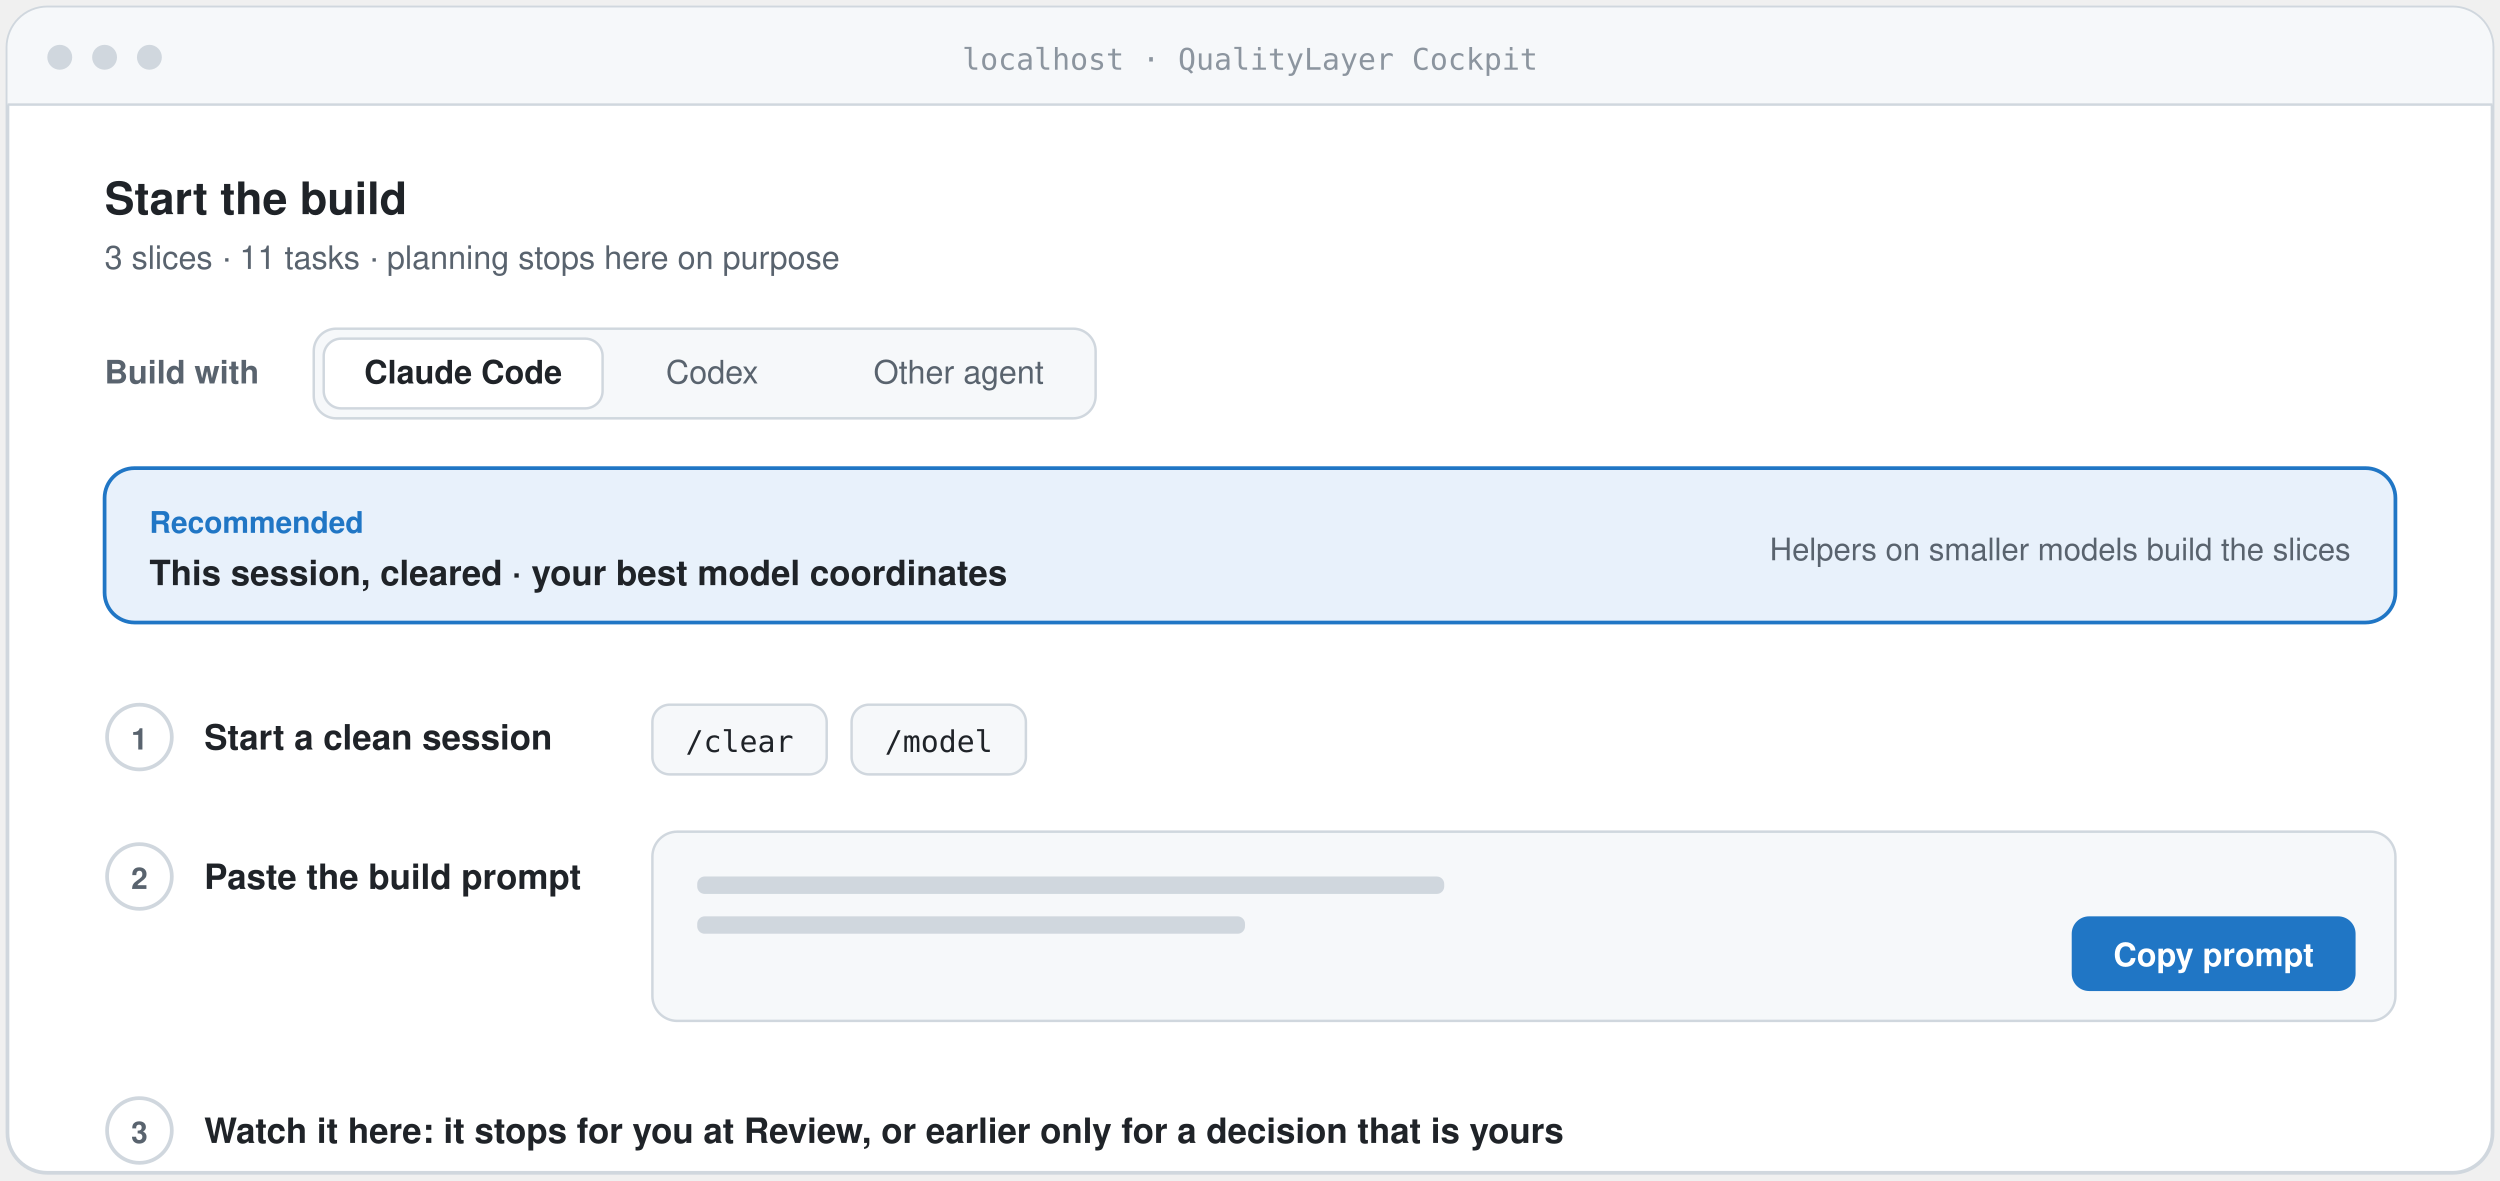
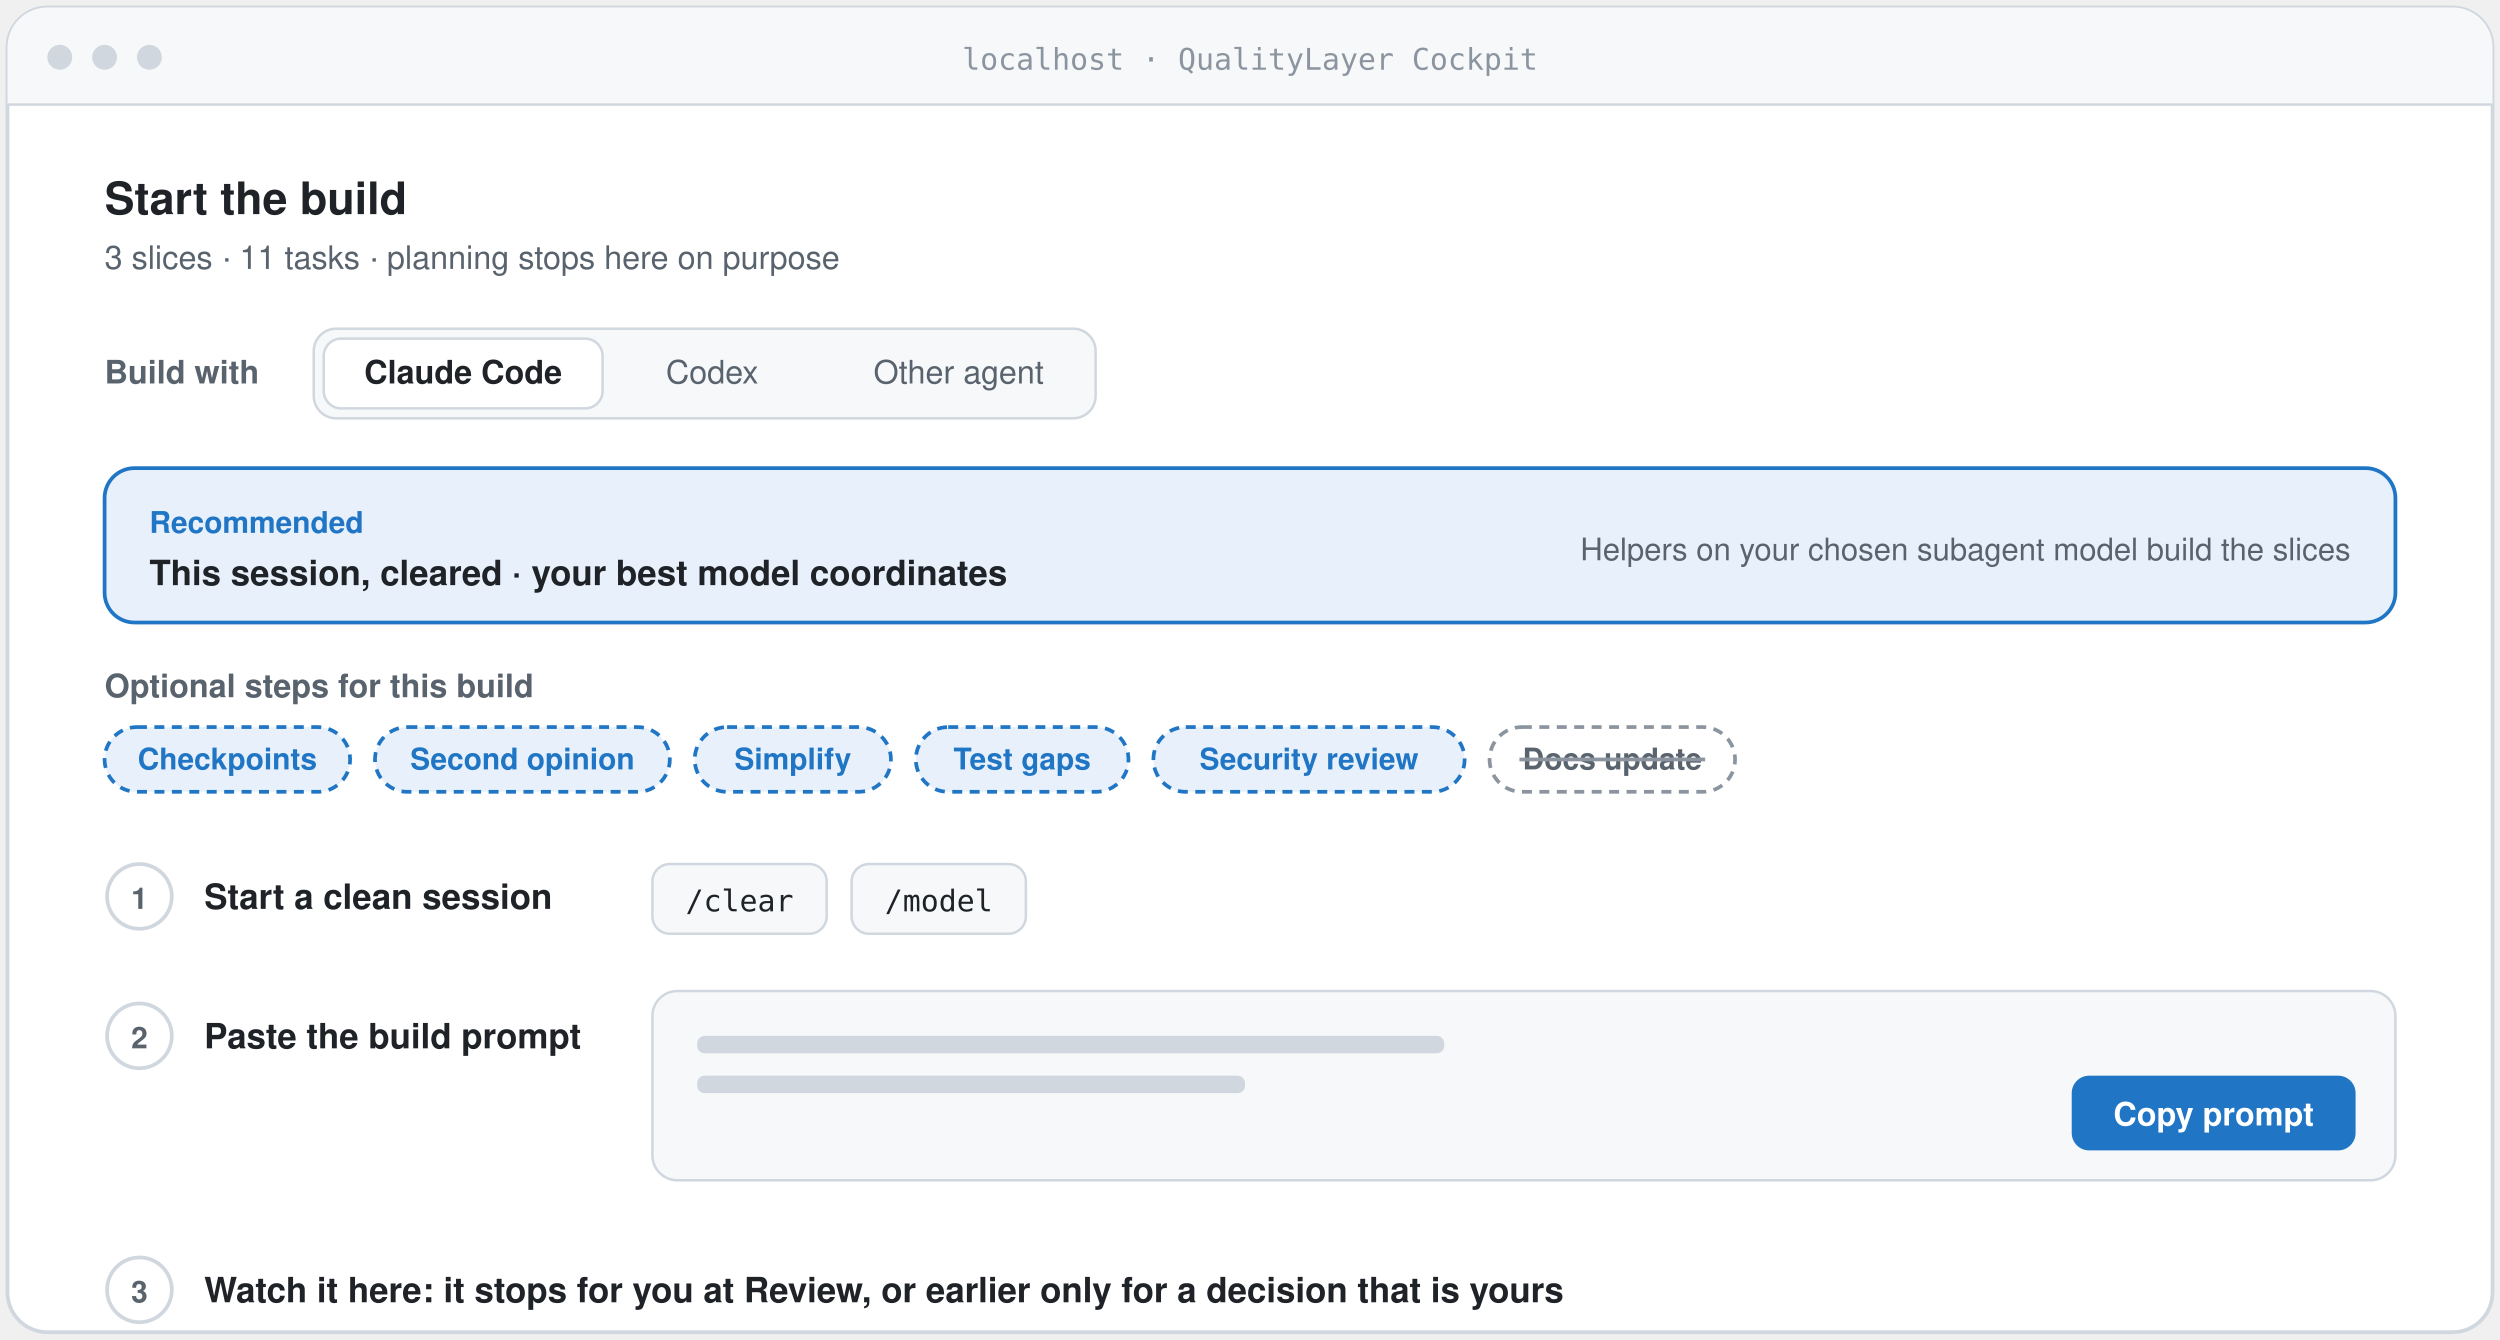
- <svg xmlns="http://www.w3.org/2000/svg" width="1004" height="474" viewBox="-2 -2 1004 474" role="img" aria-label="The Cockpit handoff: choose the agent that builds, a recommended setup, launch steps and the build prompt">
-   <rect x="1" y="1" width="998" height="468" rx="16" fill="#ffffff" stroke="#d0d7de" stroke-width="1.5" />
+ <svg xmlns="http://www.w3.org/2000/svg" width="1004" height="538" viewBox="-2 -2 1004 538" role="img" aria-label="The Cockpit handoff: choose the agent that builds, a recommended setup, switches for the optional steps, launch steps and the build prompt">
+   <rect x="1" y="1" width="998" height="532" rx="16" fill="#ffffff" stroke="#d0d7de" stroke-width="1.5" />
  <path d="M1 17 a16 16 0 0 1 16 -16 H983 a16 16 0 0 1 16 16 V40 H1 Z" fill="#f6f8fa" />
  <line x1="1" y1="40" x2="999" y2="40" stroke="#d0d7de" />
  <circle cx="22" cy="21" r="5" fill="#d0d7de" />
  <circle cx="40" cy="21" r="5" fill="#d0d7de" />
  <circle cx="58" cy="21" r="5" fill="#d0d7de" />
  <text x="500.0" y="26" font-family="ui-monospace, SFMono-Regular, Menlo, Consolas, monospace" font-size="12" font-weight="500" fill="#8c959f" text-anchor="middle">localhost · QualityLayer Cockpit</text>
  <text x="40" y="84" font-family="-apple-system, BlinkMacSystemFont, 'Segoe UI', 'Helvetica Neue', Helvetica, Arial, sans-serif" font-size="18" font-weight="650" fill="#1f2328" text-anchor="start">Start the build</text>
  <text x="40" y="106" font-family="-apple-system, BlinkMacSystemFont, 'Segoe UI', 'Helvetica Neue', Helvetica, Arial, sans-serif" font-size="13" font-weight="400" fill="#59636e" text-anchor="start">3 slices · 11 tasks · planning stops here on purpose</text>
  <text x="40" y="152" font-family="-apple-system, BlinkMacSystemFont, 'Segoe UI', 'Helvetica Neue', Helvetica, Arial, sans-serif" font-size="13" font-weight="600" fill="#59636e" text-anchor="start">Build with</text>
  <rect x="124" y="130" width="314" height="36" rx="9" fill="#f6f8fa" stroke="#d0d7de" />
  <rect x="128" y="134" width="112" height="28" rx="7" fill="#ffffff" stroke="#d0d7de" />
  <text x="184.0" y="152" font-family="-apple-system, BlinkMacSystemFont, 'Segoe UI', 'Helvetica Neue', Helvetica, Arial, sans-serif" font-size="13" font-weight="600" fill="#1f2328" text-anchor="middle">Claude Code</text>
  <text x="284.0" y="152" font-family="-apple-system, BlinkMacSystemFont, 'Segoe UI', 'Helvetica Neue', Helvetica, Arial, sans-serif" font-size="13" font-weight="500" fill="#59636e" text-anchor="middle">Codex</text>
  <text x="383.0" y="152" font-family="-apple-system, BlinkMacSystemFont, 'Segoe UI', 'Helvetica Neue', Helvetica, Arial, sans-serif" font-size="13" font-weight="500" fill="#59636e" text-anchor="middle">Other agent</text>
  <rect x="40" y="186" width="920" height="62" rx="12" fill="#e8f1fb" stroke="#2076c5" stroke-width="1.5" />
  <text x="58" y="212" font-family="-apple-system, BlinkMacSystemFont, 'Segoe UI', 'Helvetica Neue', Helvetica, Arial, sans-serif" font-size="12" font-weight="650" fill="#2076c5" text-anchor="start">Recommended</text>
  <text x="58" y="233" font-family="-apple-system, BlinkMacSystemFont, 'Segoe UI', 'Helvetica Neue', Helvetica, Arial, sans-serif" font-size="14" font-weight="600" fill="#1f2328" text-anchor="start">This session, cleared · your best model coordinates</text>
-   <text x="942" y="223" font-family="-apple-system, BlinkMacSystemFont, 'Segoe UI', 'Helvetica Neue', Helvetica, Arial, sans-serif" font-size="12.5" font-weight="400" fill="#59636e" text-anchor="end">Helpers on smaller models build the slices</text>
-   <circle cx="54" cy="294" r="13" fill="none" stroke="#d0d7de" stroke-width="1.5" />
-   <text x="54" y="299" font-family="-apple-system, BlinkMacSystemFont, 'Segoe UI', 'Helvetica Neue', Helvetica, Arial, sans-serif" font-size="12" font-weight="650" fill="#59636e" text-anchor="middle">1</text>
-   <text x="80" y="299" font-family="-apple-system, BlinkMacSystemFont, 'Segoe UI', 'Helvetica Neue', Helvetica, Arial, sans-serif" font-size="14" font-weight="600" fill="#1f2328" text-anchor="start">Start a clean session</text>
-   <rect x="260" y="281" width="70" height="28" rx="7" fill="#f6f8fa" stroke="#d0d7de" />
-   <text x="295.0" y="300" font-family="ui-monospace, SFMono-Regular, Menlo, Consolas, monospace" font-size="12" font-weight="500" fill="#1f2328" text-anchor="middle">/clear</text>
-   <rect x="340" y="281" width="70" height="28" rx="7" fill="#f6f8fa" stroke="#d0d7de" />
-   <text x="375.0" y="300" font-family="ui-monospace, SFMono-Regular, Menlo, Consolas, monospace" font-size="12" font-weight="500" fill="#1f2328" text-anchor="middle">/model</text>
-   <circle cx="54" cy="350" r="13" fill="none" stroke="#d0d7de" stroke-width="1.5" />
-   <text x="54" y="355" font-family="-apple-system, BlinkMacSystemFont, 'Segoe UI', 'Helvetica Neue', Helvetica, Arial, sans-serif" font-size="12" font-weight="650" fill="#59636e" text-anchor="middle">2</text>
-   <text x="80" y="355" font-family="-apple-system, BlinkMacSystemFont, 'Segoe UI', 'Helvetica Neue', Helvetica, Arial, sans-serif" font-size="14" font-weight="600" fill="#1f2328" text-anchor="start">Paste the build prompt</text>
-   <rect x="260" y="332" width="700" height="76" rx="10" fill="#f6f8fa" stroke="#d0d7de" />
-   <rect x="278" y="350" width="300" height="7" rx="3" fill="#d0d7de" />
-   <rect x="278" y="366" width="220" height="7" rx="3" fill="#d0d7de" />
-   <rect x="830" y="366" width="114" height="30" rx="7" fill="#2076c5" />
-   <text x="887" y="386" font-family="-apple-system, BlinkMacSystemFont, 'Segoe UI', 'Helvetica Neue', Helvetica, Arial, sans-serif" font-size="13" font-weight="650" fill="#ffffff" text-anchor="middle">Copy prompt</text>
-   <circle cx="54" cy="452" r="13" fill="none" stroke="#d0d7de" stroke-width="1.5" />
-   <text x="54" y="457" font-family="-apple-system, BlinkMacSystemFont, 'Segoe UI', 'Helvetica Neue', Helvetica, Arial, sans-serif" font-size="12" font-weight="650" fill="#59636e" text-anchor="middle">3</text>
-   <text x="80" y="457" font-family="-apple-system, BlinkMacSystemFont, 'Segoe UI', 'Helvetica Neue', Helvetica, Arial, sans-serif" font-size="14" font-weight="600" fill="#1f2328" text-anchor="start">Watch it here: it stops for you at Review, or earlier only for a decision that is yours</text>
+   <text x="942" y="223" font-family="-apple-system, BlinkMacSystemFont, 'Segoe UI', 'Helvetica Neue', Helvetica, Arial, sans-serif" font-size="12.5" font-weight="400" fill="#59636e" text-anchor="end">Helpers on your chosen subagent model build the slices</text>
+   <text x="40" y="278" font-family="-apple-system, BlinkMacSystemFont, 'Segoe UI', 'Helvetica Neue', Helvetica, Arial, sans-serif" font-size="13" font-weight="600" fill="#59636e" text-anchor="start">Optional steps for this build</text>
+   <rect x="40" y="290" width="98.6" height="26" rx="13" fill="#e8f1fb" stroke="#2076c5" stroke-width="1.5" stroke-dasharray="4 3" />
+   <text x="89.3" y="307" font-family="-apple-system, BlinkMacSystemFont, 'Segoe UI', 'Helvetica Neue', Helvetica, Arial, sans-serif" font-size="12" font-weight="600" fill="#2076c5" text-anchor="middle">Checkpoints</text>
+   <rect x="148.6" y="290" width="118.4" height="26" rx="13" fill="#e8f1fb" stroke="#2076c5" stroke-width="1.5" stroke-dasharray="4 3" />
+   <text x="207.8" y="307" font-family="-apple-system, BlinkMacSystemFont, 'Segoe UI', 'Helvetica Neue', Helvetica, Arial, sans-serif" font-size="12" font-weight="600" fill="#2076c5" text-anchor="middle">Second opinion</text>
+   <rect x="277.0" y="290" width="78.8" height="26" rx="13" fill="#e8f1fb" stroke="#2076c5" stroke-width="1.5" stroke-dasharray="4 3" />
+   <text x="316.4" y="307" font-family="-apple-system, BlinkMacSystemFont, 'Segoe UI', 'Helvetica Neue', Helvetica, Arial, sans-serif" font-size="12" font-weight="600" fill="#2076c5" text-anchor="middle">Simplify</text>
+   <rect x="365.8" y="290" width="85.4" height="26" rx="13" fill="#e8f1fb" stroke="#2076c5" stroke-width="1.5" stroke-dasharray="4 3" />
+   <text x="408.5" y="307" font-family="-apple-system, BlinkMacSystemFont, 'Segoe UI', 'Helvetica Neue', Helvetica, Arial, sans-serif" font-size="12" font-weight="600" fill="#2076c5" text-anchor="middle">Test gaps</text>
+   <rect x="461.2" y="290" width="125.0" height="26" rx="13" fill="#e8f1fb" stroke="#2076c5" stroke-width="1.5" stroke-dasharray="4 3" />
+   <text x="523.7" y="307" font-family="-apple-system, BlinkMacSystemFont, 'Segoe UI', 'Helvetica Neue', Helvetica, Arial, sans-serif" font-size="12" font-weight="600" fill="#2076c5" text-anchor="middle">Security review</text>
+   <rect x="596.2" y="290" width="98.6" height="26" rx="13" fill="#ffffff" stroke="#8c959f" stroke-width="1.5" stroke-dasharray="4 3" />
+   <text x="645.5" y="307" font-family="-apple-system, BlinkMacSystemFont, 'Segoe UI', 'Helvetica Neue', Helvetica, Arial, sans-serif" font-size="12" font-weight="600" fill="#59636e" text-anchor="middle">Docs update</text>
+   <line x1="608.2" y1="303" x2="682.8" y2="303" stroke="#8c959f" stroke-width="1.5" />
+   <circle cx="54" cy="358" r="13" fill="none" stroke="#d0d7de" stroke-width="1.5" />
+   <text x="54" y="363" font-family="-apple-system, BlinkMacSystemFont, 'Segoe UI', 'Helvetica Neue', Helvetica, Arial, sans-serif" font-size="12" font-weight="650" fill="#59636e" text-anchor="middle">1</text>
+   <text x="80" y="363" font-family="-apple-system, BlinkMacSystemFont, 'Segoe UI', 'Helvetica Neue', Helvetica, Arial, sans-serif" font-size="14" font-weight="600" fill="#1f2328" text-anchor="start">Start a clean session</text>
+   <rect x="260" y="345" width="70" height="28" rx="7" fill="#f6f8fa" stroke="#d0d7de" />
+   <text x="295.0" y="364" font-family="ui-monospace, SFMono-Regular, Menlo, Consolas, monospace" font-size="12" font-weight="500" fill="#1f2328" text-anchor="middle">/clear</text>
+   <rect x="340" y="345" width="70" height="28" rx="7" fill="#f6f8fa" stroke="#d0d7de" />
+   <text x="375.0" y="364" font-family="ui-monospace, SFMono-Regular, Menlo, Consolas, monospace" font-size="12" font-weight="500" fill="#1f2328" text-anchor="middle">/model</text>
+   <circle cx="54" cy="414" r="13" fill="none" stroke="#d0d7de" stroke-width="1.5" />
+   <text x="54" y="419" font-family="-apple-system, BlinkMacSystemFont, 'Segoe UI', 'Helvetica Neue', Helvetica, Arial, sans-serif" font-size="12" font-weight="650" fill="#59636e" text-anchor="middle">2</text>
+   <text x="80" y="419" font-family="-apple-system, BlinkMacSystemFont, 'Segoe UI', 'Helvetica Neue', Helvetica, Arial, sans-serif" font-size="14" font-weight="600" fill="#1f2328" text-anchor="start">Paste the build prompt</text>
+   <rect x="260" y="396" width="700" height="76" rx="10" fill="#f6f8fa" stroke="#d0d7de" />
+   <rect x="278" y="414" width="300" height="7" rx="3" fill="#d0d7de" />
+   <rect x="278" y="430" width="220" height="7" rx="3" fill="#d0d7de" />
+   <rect x="830" y="430" width="114" height="30" rx="7" fill="#2076c5" />
+   <text x="887" y="450" font-family="-apple-system, BlinkMacSystemFont, 'Segoe UI', 'Helvetica Neue', Helvetica, Arial, sans-serif" font-size="13" font-weight="650" fill="#ffffff" text-anchor="middle">Copy prompt</text>
+   <circle cx="54" cy="516" r="13" fill="none" stroke="#d0d7de" stroke-width="1.5" />
+   <text x="54" y="521" font-family="-apple-system, BlinkMacSystemFont, 'Segoe UI', 'Helvetica Neue', Helvetica, Arial, sans-serif" font-size="12" font-weight="650" fill="#59636e" text-anchor="middle">3</text>
+   <text x="80" y="521" font-family="-apple-system, BlinkMacSystemFont, 'Segoe UI', 'Helvetica Neue', Helvetica, Arial, sans-serif" font-size="14" font-weight="600" fill="#1f2328" text-anchor="start">Watch it here: it stops for you at Review, or earlier only for a decision that is yours</text>
</svg>
